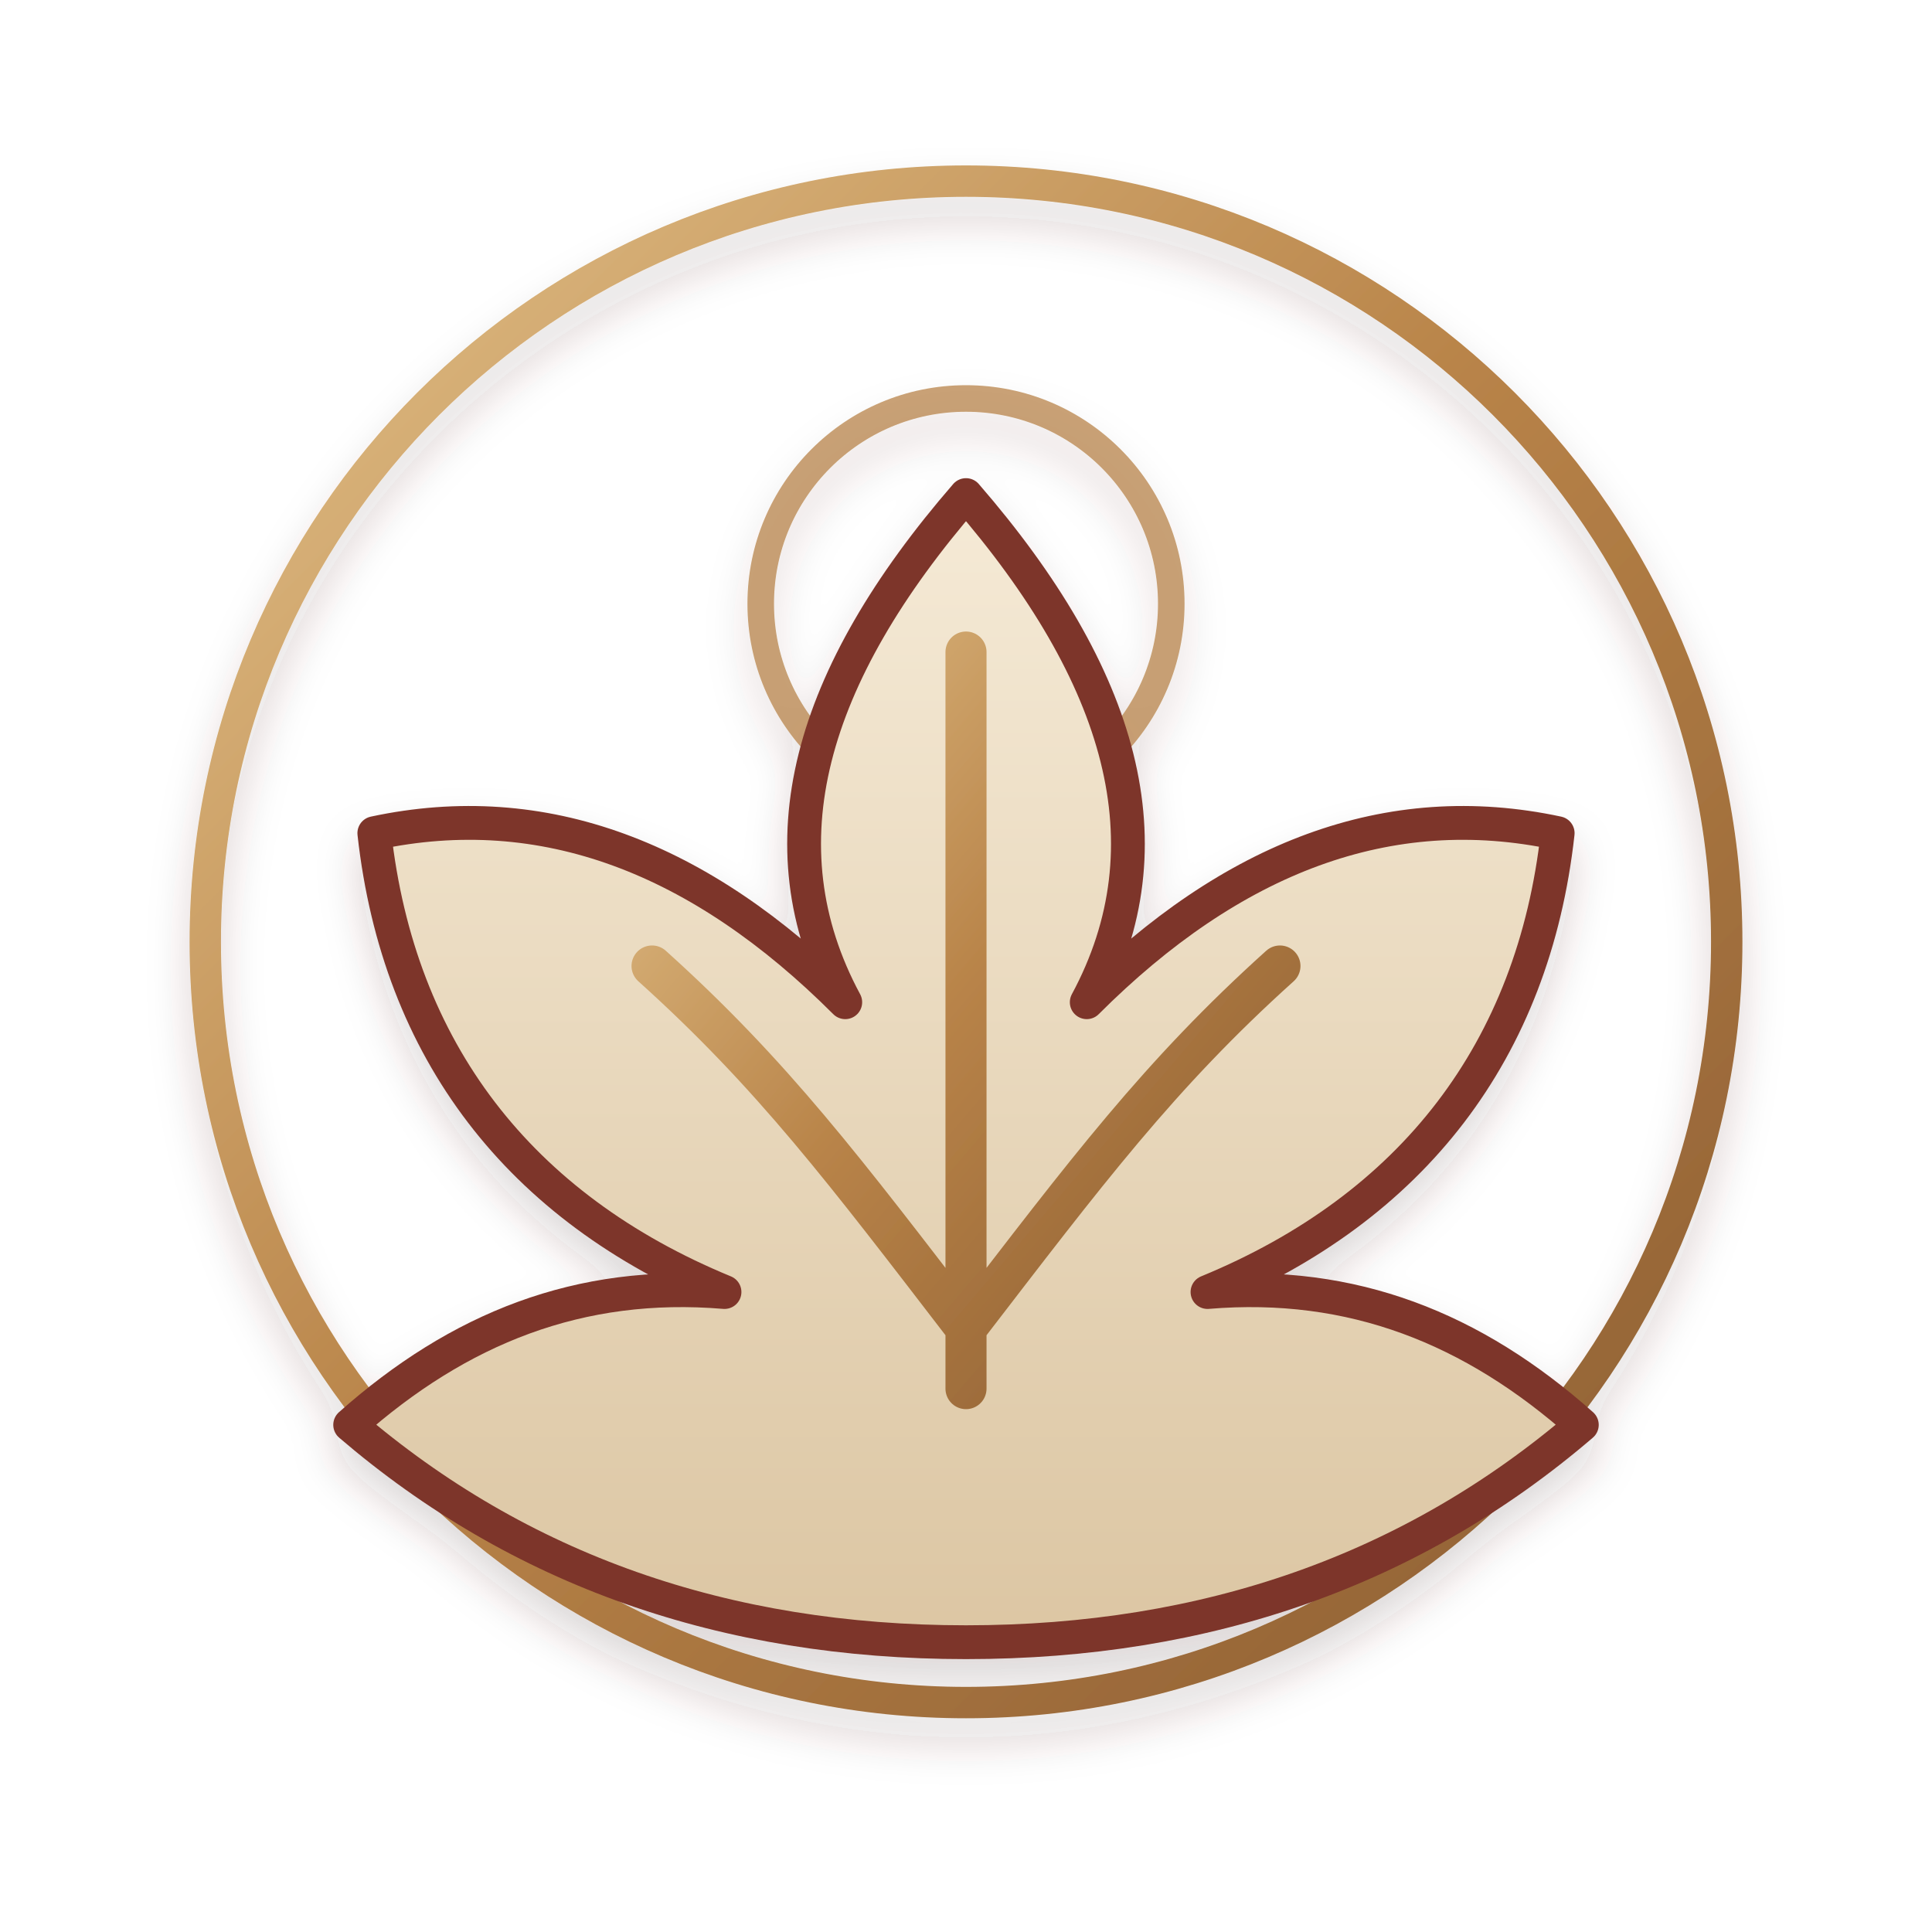
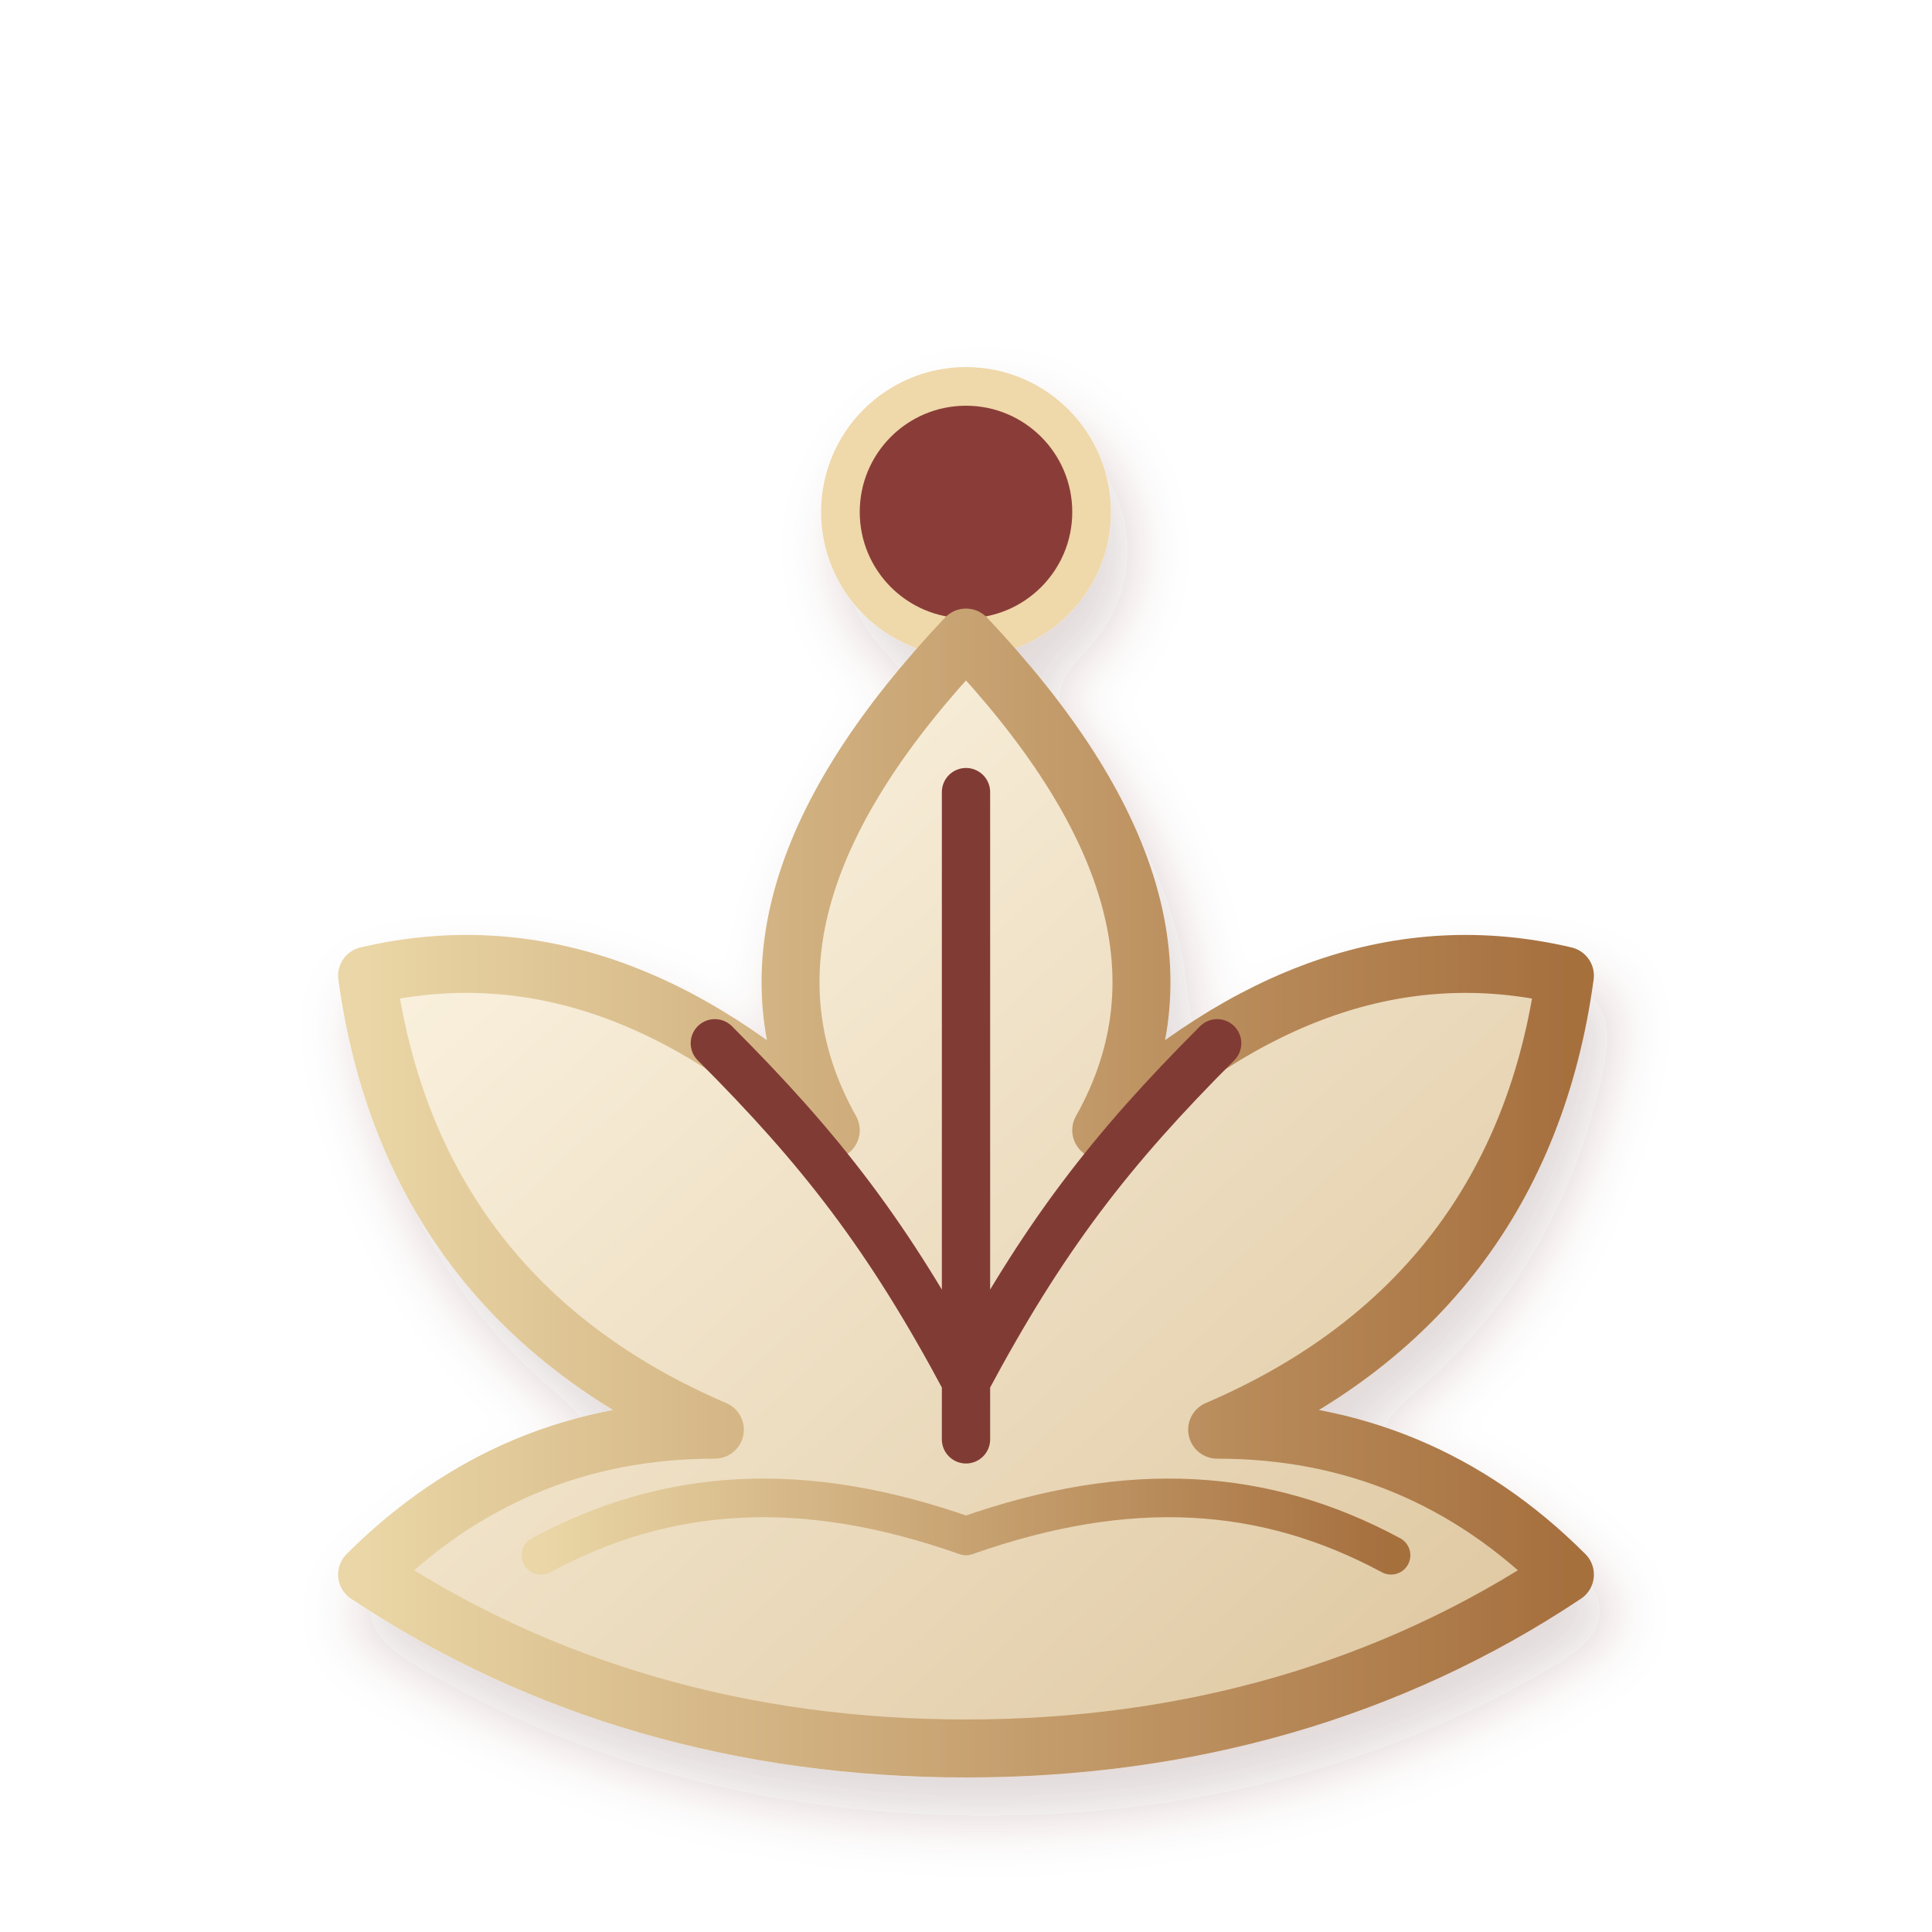
- <svg xmlns="http://www.w3.org/2000/svg" viewBox="0 0 160 160" role="img" aria-labelledby="title desc">
+ <svg xmlns="http://www.w3.org/2000/svg" viewBox="0 0 200 200">
  <defs>
-     <linearGradient id="gold" x1="0" y1="0" x2="1" y2="1">
-       <stop offset="0" stop-color="#e3c28a" />
-       <stop offset=".48" stop-color="#b88348" />
-       <stop offset="1" stop-color="#8a5b31" />
+     <linearGradient id="g">
+       <stop stop-color="#ead6a6" />
+       <stop offset="1" stop-color="#a66f3e" />
    </linearGradient>
-     <linearGradient id="jade" x1="0" y1="0" x2="0" y2="1">
-       <stop offset="0" stop-color="#f5ead6" />
-       <stop offset="1" stop-color="#dcc6a3" />
+     <linearGradient id="j" y2="1">
+       <stop stop-color="#fff9ea" />
+       <stop offset="1" stop-color="#ddc59d" />
    </linearGradient>
-     <filter id="soft" x="-20%" y="-20%" width="140%" height="140%">
-       <feDropShadow dx="0" dy="2" stdDeviation="1.7" flood-color="#4b2d1d" flood-opacity=".18" />
+     <filter id="s">
+       <feDropShadow dy="4" stdDeviation="3" flood-color="#5d3125" flood-opacity=".18" />
    </filter>
  </defs>
-   <g filter="url(#soft)">
-     <circle cx="80" cy="78" r="63" fill="none" stroke="url(#gold)" stroke-width="2.6" />
-     <circle cx="80" cy="50" r="17" fill="none" stroke="#b88348" stroke-width="2.2" opacity=".75" />
-     <path d="M80 41c13 15 17 29 10 42 12-12 25-17 39-14-2 18-12 31-29 38 12-1 22 3 31 11-14 12-31 18-51 18s-37-6-51-18c9-8 19-12 31-11-17-7-27-20-29-38 14-3 27 2 39 14-7-13-3-27 10-42Z" fill="url(#jade)" stroke="#7d3429" stroke-width="2.8" stroke-linejoin="round" />
-     <path d="M80 54v61M54 80c10 9 16 17 26 30M106 80c-10 9-16 17-26 30" fill="none" stroke="url(#gold)" stroke-width="3.4" stroke-linecap="round" />
+   <g filter="url(#s)" stroke-linecap="round" stroke-linejoin="round">
+     <circle cx="100" cy="53" r="13" fill="#8a3d37" stroke="#efd8aa" stroke-width="4" />
+     <path d="M100 66c17 18 23 35 14 51 15-14 31-20 48-16-3 22-15 38-36 47 14 0 26 5 36 15-18 12-39 18-62 18s-44-6-62-18c10-10 22-15 36-15-21-9-33-25-36-47 17-4 33 2 48 16-9-16-3-33 14-51Z" fill="url(#j)" stroke="url(#g)" stroke-width="6" />
+     <path d="M100 82v67M74 108c11 11 18 20 26 35M126 108c-11 11-18 20-26 35" fill="none" stroke="#813a35" stroke-width="5" />
+     <path d="M56 161c13-7 27-8 44-2 17-6 31-5 44 2" fill="none" stroke="url(#g)" stroke-width="4" />
  </g>
</svg>
